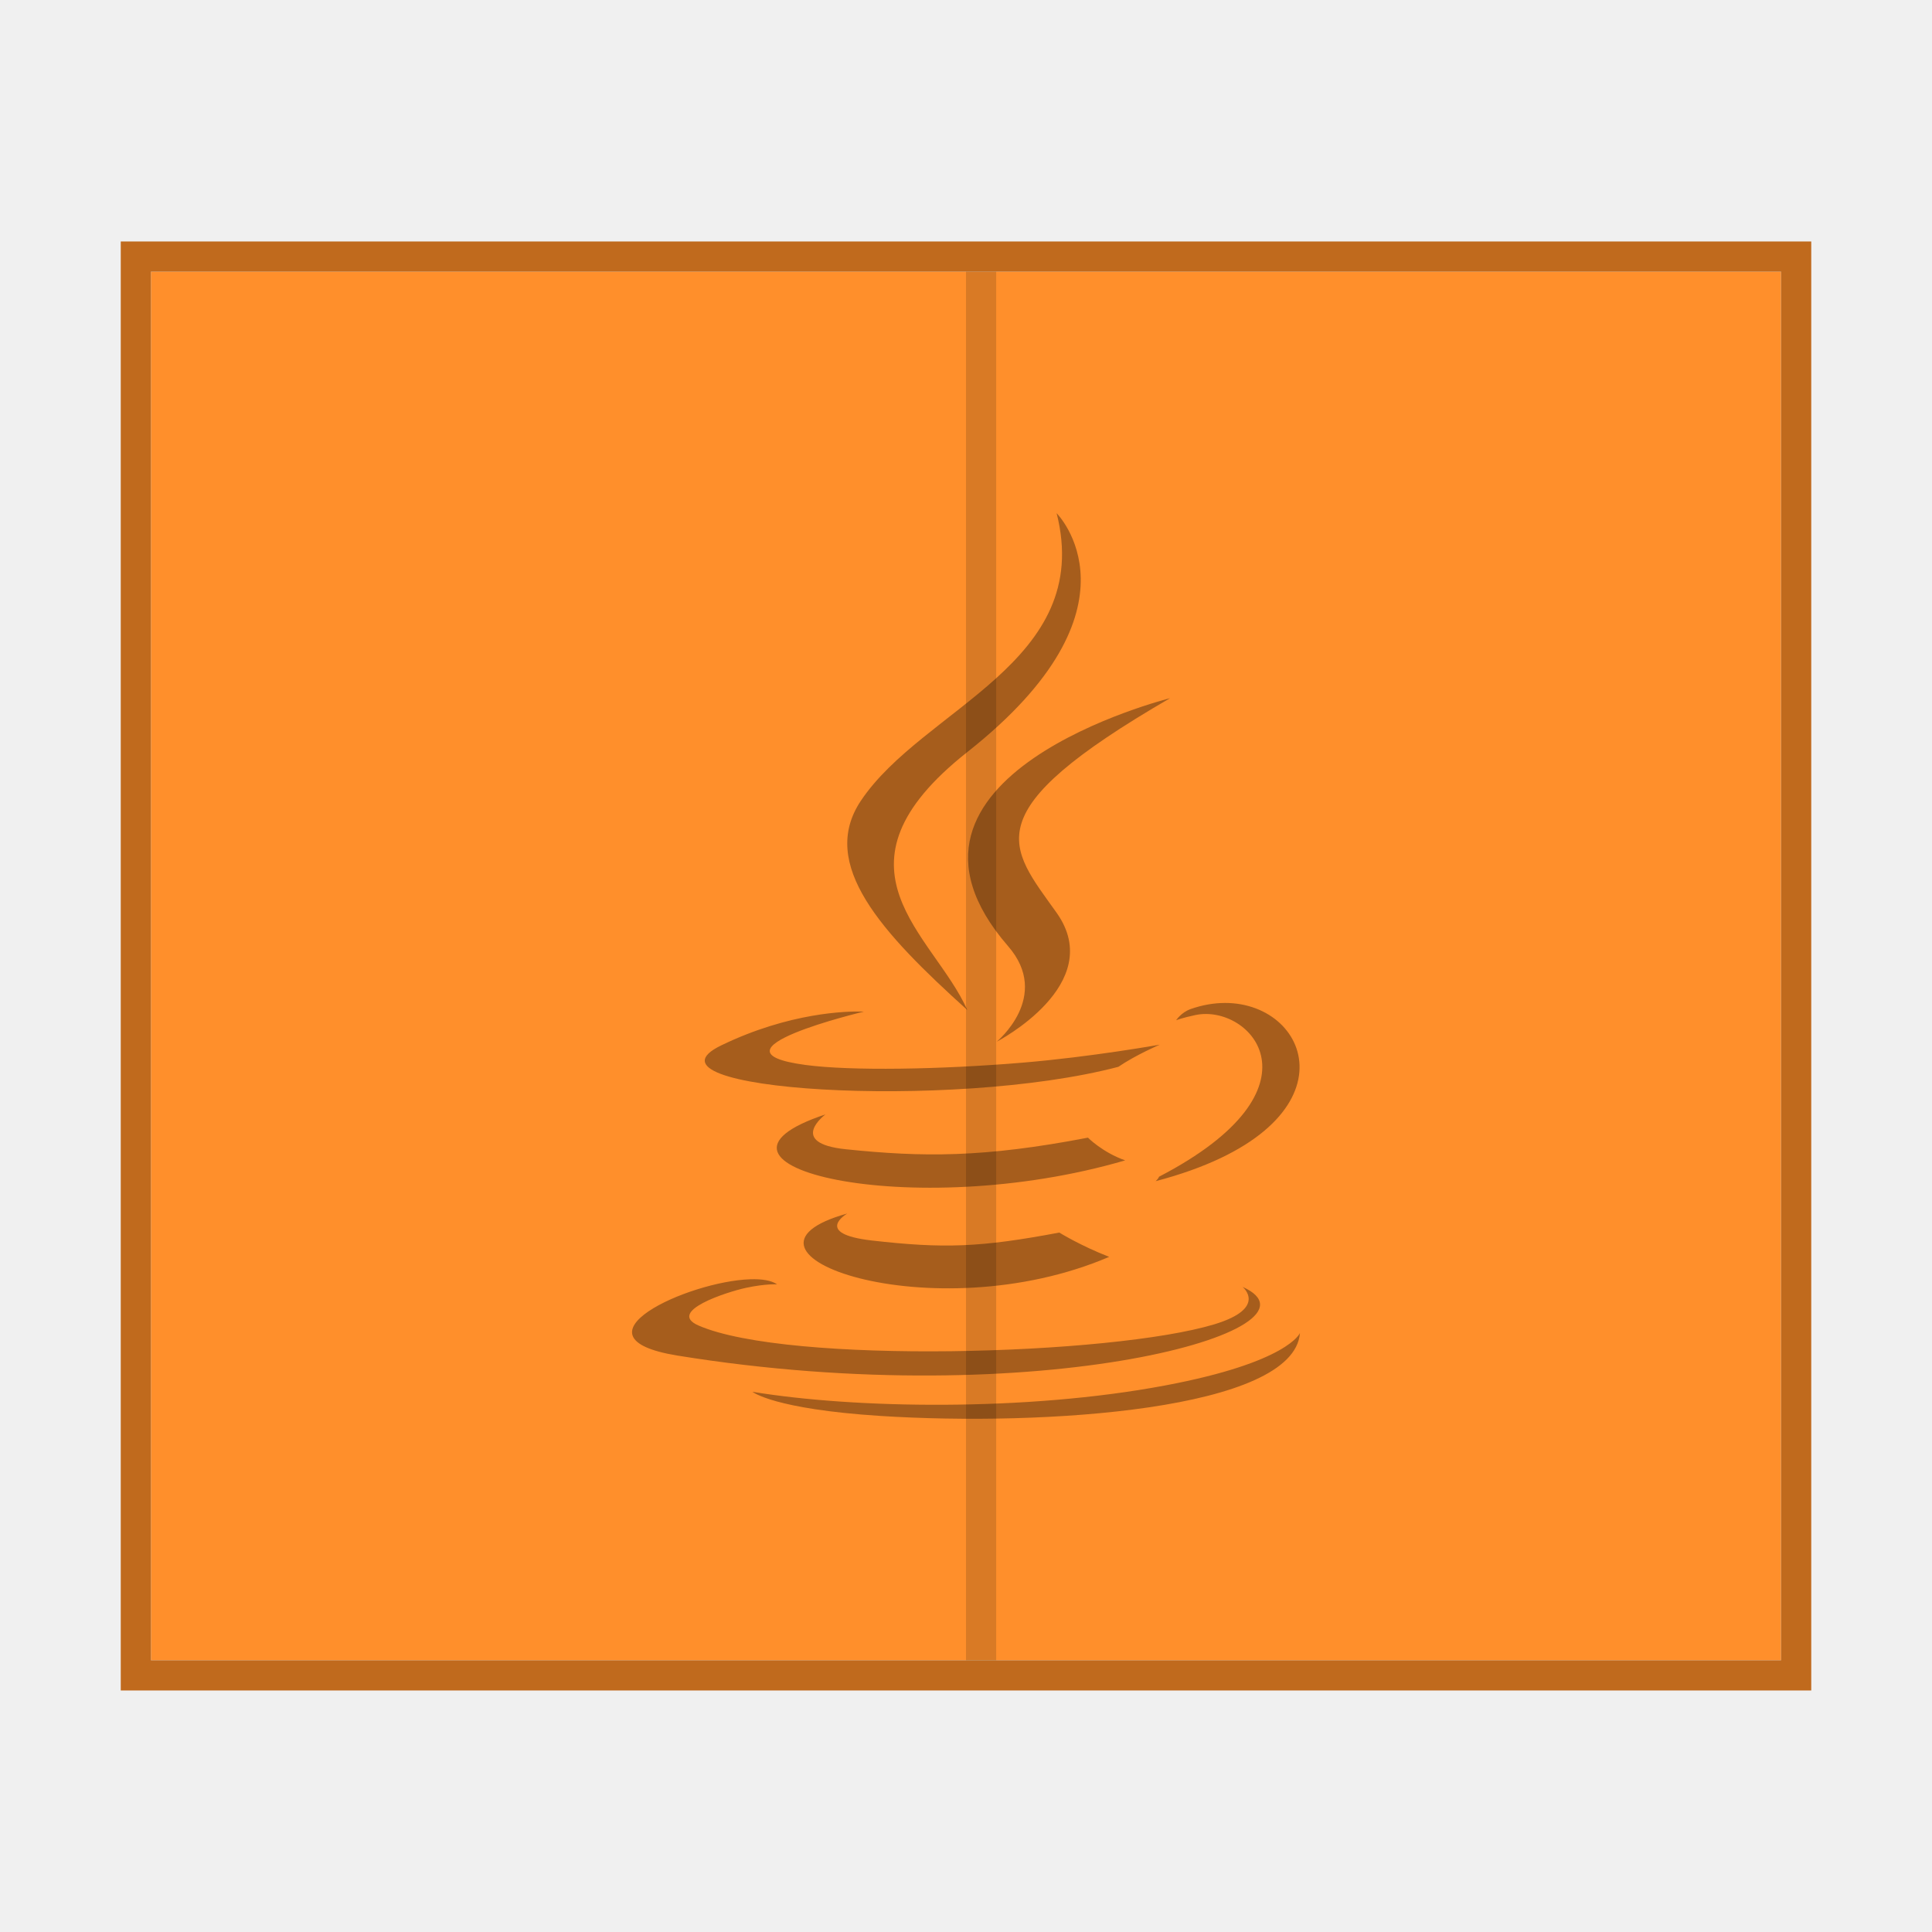
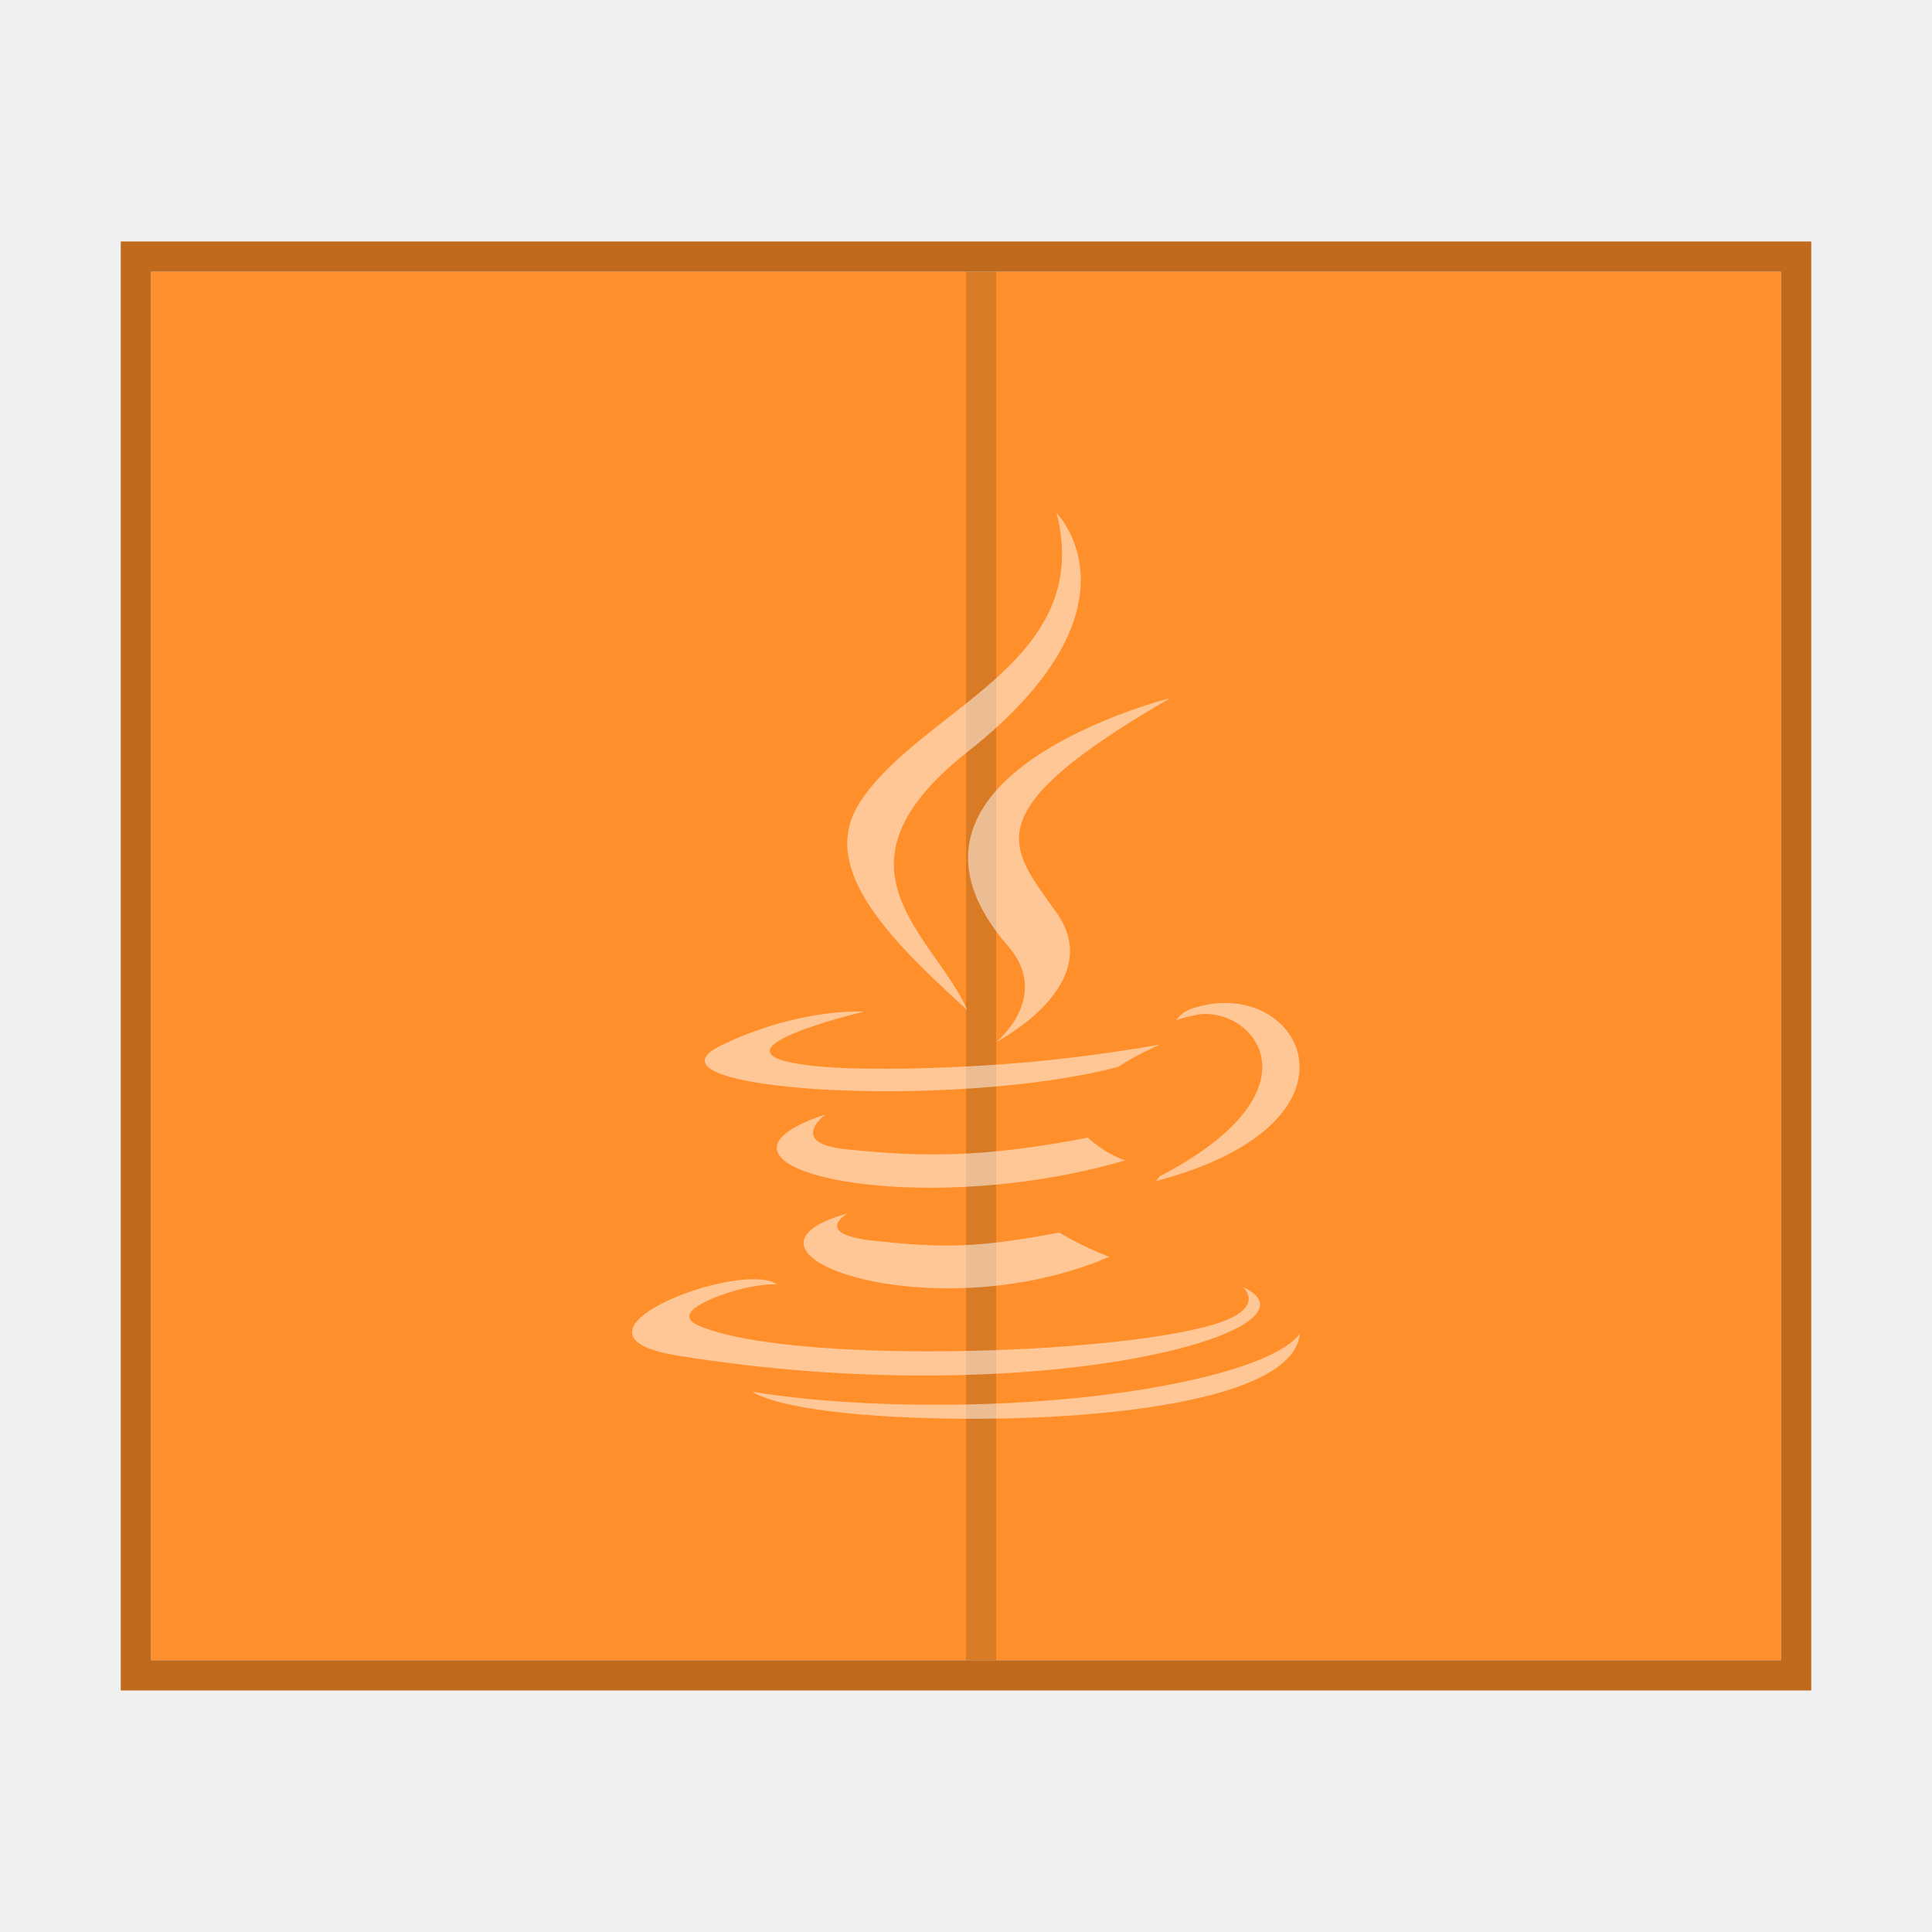
<svg xmlns="http://www.w3.org/2000/svg" width="64" height="64" version="1.1" viewBox="0 0 64 64">
-   <g transform="matrix(1 0 0 1 0 15.999)">
+   <g transform="translate(0 15.999)">
    <path d="m0-16h64v64h-64z" fill="none" />
    <rect transform="rotate(90)" x="-7" y="-59" width="46" height="54" ry="0" color="#bebebe" fill="#ff8f2b" overflow="visible" />
    <rect transform="rotate(90)" x="-7.5" y="-59.5" width="47" height="55" ry="0" color="#bebebe" fill="none" overflow="visible" stroke="#c06a1d" />
    <path d="m32-7h1v46h-1z" opacity=".15" />
  </g>
-   <path d="m35.002 17c1.257 4.953-4.435 6.449-6.489 9.533-1.399 2.102 0.687 4.36 3.53 6.925-1.109-2.506-4.869-4.699 0.002-8.546 6.073-4.794 2.957-7.912 2.957-7.912zm3.758 6.128c6.8e-5 0-10.27 2.564-5.365 8.216 1.448 1.667-0.38 3.165-0.38 3.165s3.674-1.896 1.987-4.272c-1.576-2.215-2.785-3.315 3.758-7.109zm1.819 10.096c-0.361 0.001-0.744 0.064-1.137 0.202-0.315 0.112-0.481 0.371-0.481 0.371s0.199-0.08 0.643-0.173c1.817-0.379 4.42 2.432-1.209 5.356-0.026 0.07-0.113 0.148-0.112 0.148 6.694-1.76 5.234-5.909 2.296-5.904zm-12.061 0.285c-0.441-0.01-2.347 0.018-4.625 1.12-3.08 1.489 7.616 2.167 13.154 0.711 0.576-0.393 1.371-0.734 1.371-0.734s-2.265 0.405-4.521 0.594c-2.762 0.232-5.725 0.278-7.213 0.078-3.522-0.471 1.931-1.766 1.931-1.766s-0.033-0.003-0.096-0.004zm-1.173 3.407c-5.08 1.686 2.828 3.599 9.928 1.523-0.754-0.266-1.233-0.753-1.233-0.753-3.471 0.668-5.477 0.647-8.017 0.385-1.964-0.203-0.678-1.155-0.678-1.155zm0.718 3.284c-4.613 1.289 2.807 3.951 8.68 1.435-0.962-0.374-1.652-0.805-1.652-0.805-2.619 0.495-3.834 0.534-6.211 0.263-1.962-0.225-0.816-0.892-0.816-0.892zm-3.204 2.177c-2.071 0.064-6.123 1.926-2.418 2.528 11.974 1.941 21.827-0.874 18.721-2.276 0 0 0.848 0.699-0.934 1.24-3.389 1.027-14.109 1.336-17.087 0.041-1.07-0.466 0.937-1.112 1.568-1.248 0.658-0.142 1.034-0.116 1.034-0.116-0.186-0.131-0.502-0.181-0.885-0.169zm18.204 1.78s-0.377 0.969-4.465 1.738c-4.611 0.868-10.299 0.767-13.672 0.21 0 0 0.691 0.572 4.241 0.8 5.402 0.345 13.699-0.192 13.896-2.748z" clip-rule="evenodd" enable-background="new" fill-rule="evenodd" opacity=".35" stroke-width=".959" />
+   <path d="m35.002 17c1.257 4.953-4.435 6.449-6.489 9.533-1.399 2.102 0.687 4.36 3.53 6.925-1.109-2.506-4.869-4.699 0.002-8.546 6.073-4.794 2.957-7.912 2.957-7.912zm3.758 6.128c6.8e-5 0-10.27 2.564-5.365 8.216 1.448 1.667-0.38 3.165-0.38 3.165s3.674-1.896 1.987-4.272c-1.576-2.215-2.785-3.315 3.758-7.109zm1.819 10.096c-0.361 0.001-0.744 0.064-1.137 0.202-0.315 0.112-0.481 0.371-0.481 0.371s0.199-0.08 0.643-0.173c1.817-0.379 4.42 2.432-1.209 5.356-0.026 0.07-0.113 0.148-0.112 0.148 6.694-1.76 5.234-5.909 2.296-5.904zm-12.061 0.285c-0.441-0.01-2.347 0.018-4.625 1.12-3.08 1.489 7.616 2.167 13.154 0.711 0.576-0.393 1.371-0.734 1.371-0.734s-2.265 0.405-4.521 0.594c-2.762 0.232-5.725 0.278-7.213 0.078-3.522-0.471 1.931-1.766 1.931-1.766s-0.033-0.003-0.096-0.004zm-1.173 3.407c-5.08 1.686 2.828 3.599 9.928 1.523-0.754-0.266-1.233-0.753-1.233-0.753-3.471 0.668-5.477 0.647-8.017 0.385-1.964-0.203-0.678-1.155-0.678-1.155zm0.718 3.284c-4.613 1.289 2.807 3.951 8.68 1.435-0.962-0.374-1.652-0.805-1.652-0.805-2.619 0.495-3.834 0.534-6.211 0.263-1.962-0.225-0.816-0.892-0.816-0.892zm-3.204 2.177c-2.071 0.064-6.123 1.926-2.418 2.528 11.974 1.941 21.827-0.874 18.721-2.276 0 0 0.848 0.699-0.934 1.24-3.389 1.027-14.109 1.336-17.087 0.041-1.07-0.466 0.937-1.112 1.568-1.248 0.658-0.142 1.034-0.116 1.034-0.116-0.186-0.131-0.502-0.181-0.885-0.169zm18.204 1.78s-0.377 0.969-4.465 1.738c-4.611 0.868-10.299 0.767-13.672 0.21 0 0 0.691 0.572 4.241 0.8 5.402 0.345 13.699-0.192 13.896-2.748z" clip-rule="evenodd" enable-background="new" fill="#fff" fill-rule="evenodd" opacity=".5" stroke-width=".959" />
</svg>
